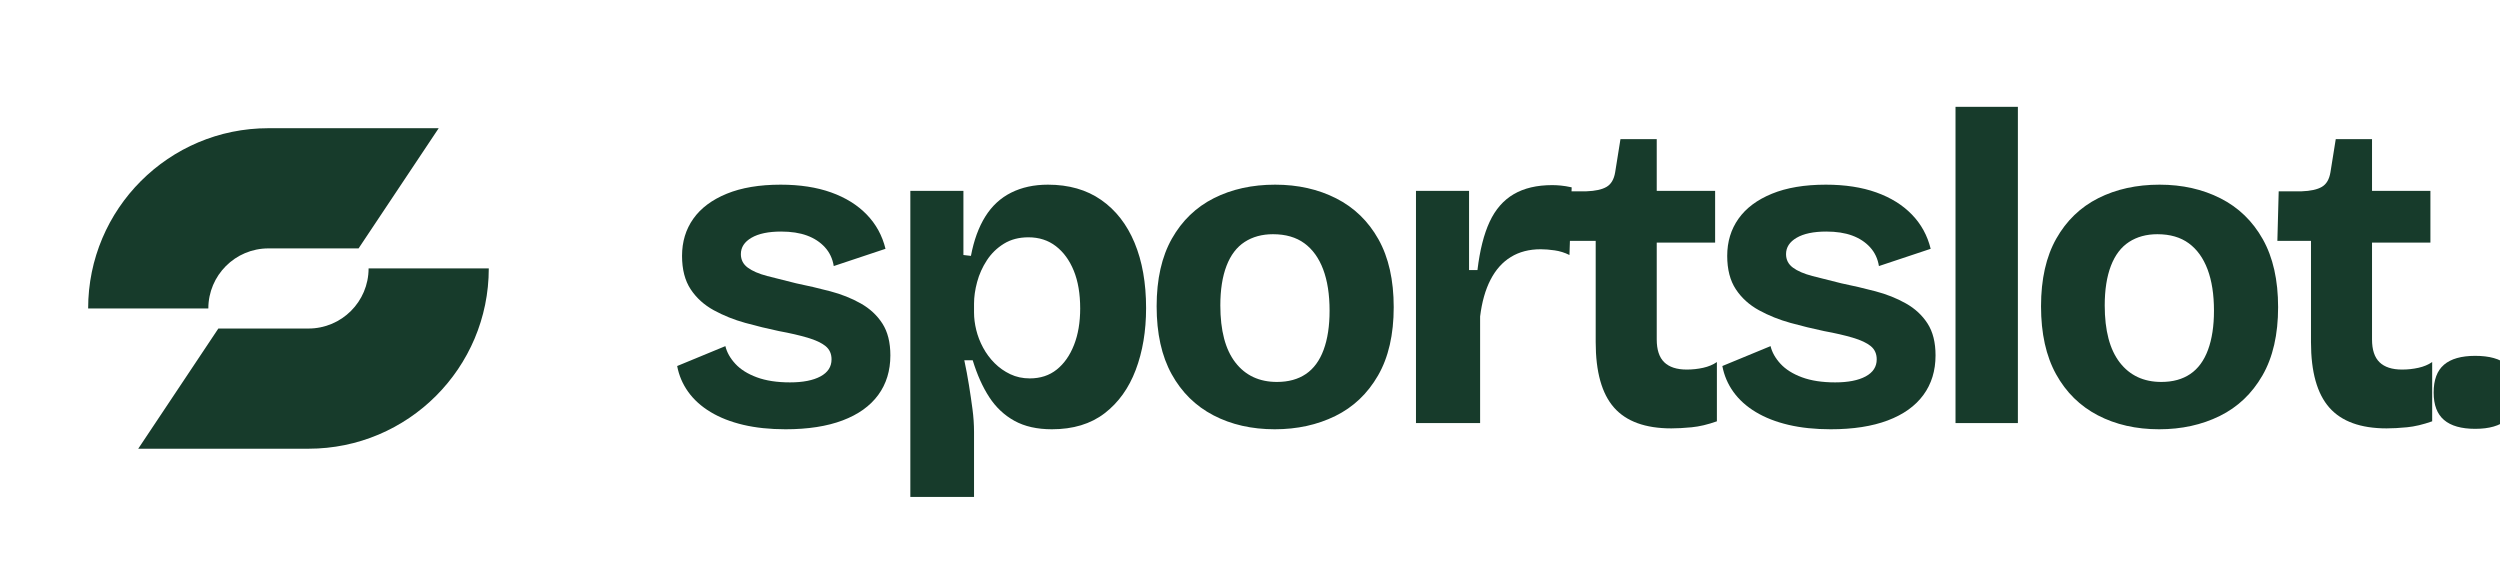
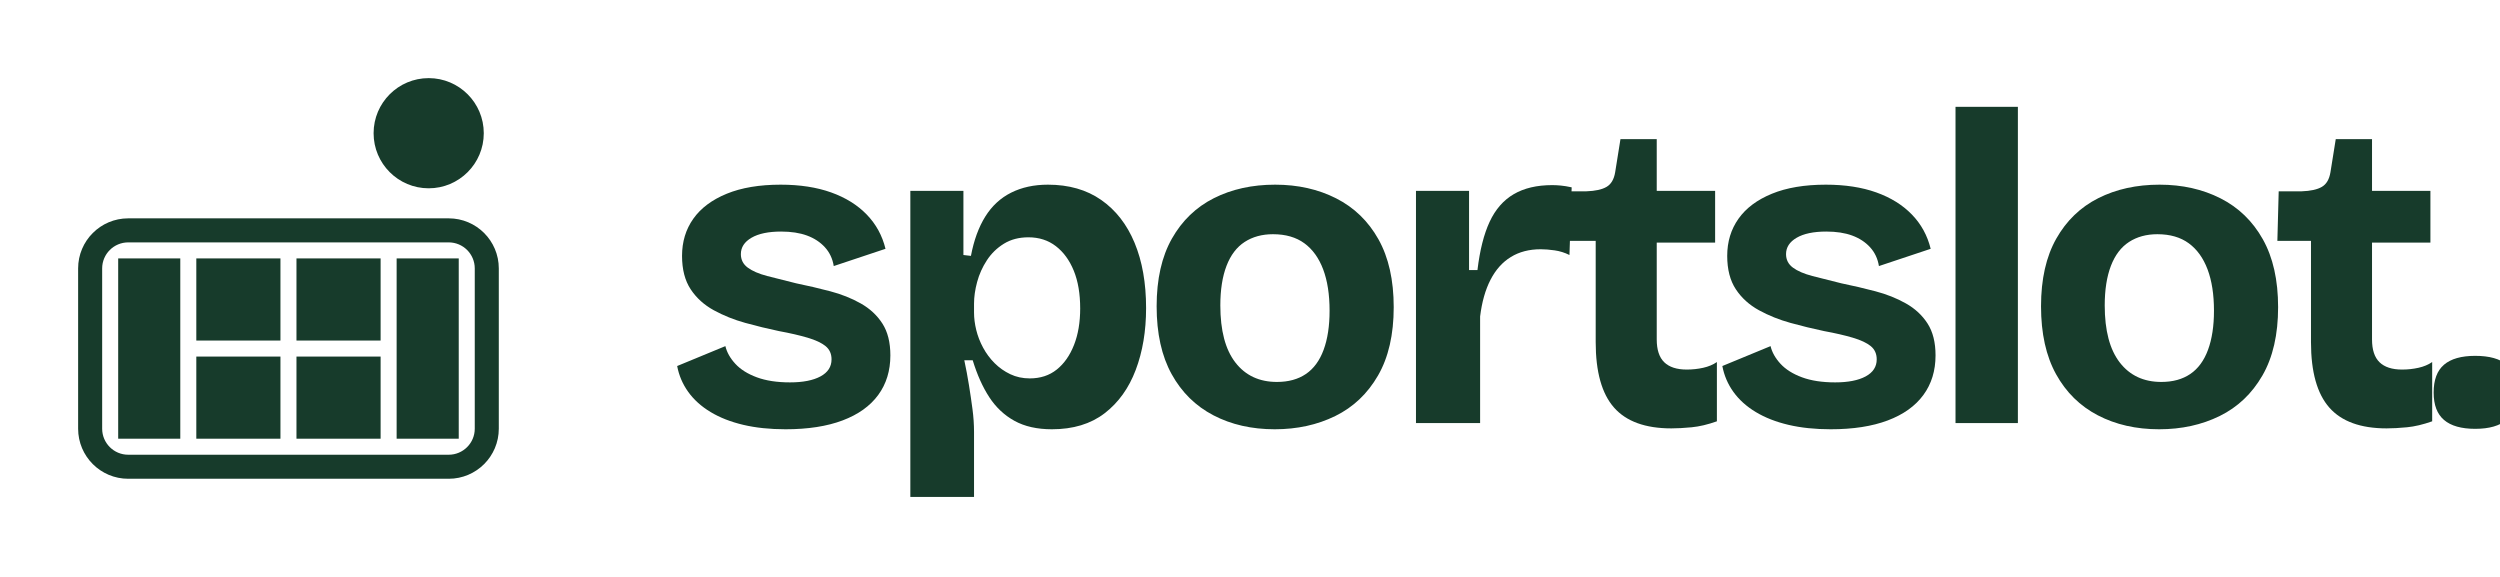
<svg xmlns="http://www.w3.org/2000/svg" width="416" height="96" viewBox="0 0 416 96" role="img">
  <g transform="translate(8 8) scale(1.666667)" fill="#173b2b">
-     <path d="M39 8H22C12.06 8 4 16.06 4 26h12a6 6 0 0 1 6-6h9L39 8Z" />
-     <path d="M9 40h17c9.94 0 18-8.06 18-18H32a6 6 0 0 1-6 6h-9L9 40Z" />
+     <path d="M8 17h32a5 5 0 0 1 5 5v16a5 5 0 0 1-5 5H8a5 5 0 0 1-5-5V22a5 5 0 0 1 5-5Zm0 2.4a2.6 2.6 0 0 0-2.6 2.6v16a2.6 2.6 0 0 0 2.6 2.6h32a2.6 2.6 0 0 0 2.6-2.6V22a2.6 2.6 0 0 0-2.6-2.6H8Z" />
+     <path d="M7 21h6.2v18H7zM14.8 21h8.4v8.2h-8.4zM14.8 30.8h8.4V39h-8.4zM24.8 21h8.4v8.2h-8.4zM24.8 30.8h8.4V39h-8.4zM34.8 21H41v18h-6.2z" />
+     <circle cx="38" cy="8.5" r="5.5" />
  </g>
  <path fill="#173b2b" transform="translate(110.400 70.4) scale(0.0736 -0.0736)" d="M276 -14Q223 -14 180.5 -4Q138 6 106.5 25Q75 44 56 70.5Q37 97 31 129L140 174Q145 153 162.5 134Q180 115 211 103.5Q242 92 286 92Q330 92 355 105.5Q380 119 380 144Q380 163 366.5 174Q353 185 326 193Q299 201 261 208Q223 216 185 226.5Q147 237 114 255Q81 273 61.5 302.5Q42 332 42 378Q42 426 67.5 462Q93 498 143 518.5Q193 539 265 539Q330 539 379 521.5Q428 504 459.5 471.5Q491 439 502 394L385 355Q381 380 365 397.5Q349 415 324.5 424Q300 433 266 433Q223 433 199 419Q175 405 175 382Q175 363 190.5 351.5Q206 340 234.5 332.5Q263 325 300 316Q339 308 377 298Q415 288 446 270.5Q477 253 495 225Q513 197 513 153Q513 101 485.5 63.5Q458 26 405 6Q352 -14 276 -14Z" />
  <path fill="#173b2b" transform="translate(146.623 70.4) scale(0.0736 -0.0736)" d="M66 -167L66 258L66 525L186 525L186 380L203 378Q213 431 235.5 467Q258 503 294 521Q330 539 377 539Q448 539 497.5 504.5Q547 470 573 407.5Q599 345 599 260Q599 182 575.5 120Q552 58 505 22Q458 -14 386 -14Q336 -14 301.5 5Q267 24 244.5 58.5Q222 93 207 142L188 142Q194 114 198.5 86Q203 58 206.5 31.5Q210 5 210 -20L210 -167ZM336 101Q372 101 397 121Q422 141 436 176.5Q450 212 450 259Q450 309 435.5 344.5Q421 380 395 400Q369 420 333 420Q301 420 277.5 405.5Q254 391 239 368Q224 345 217 319Q210 293 210 270L210 250Q210 231 215 210.5Q220 190 230.5 170.5Q241 151 256.5 135.5Q272 120 292 110.5Q312 101 336 101Z" />
  <path fill="#173b2b" transform="translate(189.741 70.4) scale(0.0736 -0.0736)" d="M304 -14Q226 -14 165.5 17.5Q105 49 71 110.5Q37 172 37 264Q37 356 71.5 417Q106 478 166.5 508.5Q227 539 305 539Q382 539 443 508Q504 477 538.5 415.5Q573 354 573 262Q573 169 537.5 107.5Q502 46 441 16Q380 -14 304 -14ZM309 93Q348 93 374.5 111Q401 129 414.5 165.5Q428 202 428 254Q428 309 413.5 347.5Q399 386 371 406.5Q343 427 300 427Q263 427 236 409.5Q209 392 195 355.5Q181 319 181 266Q181 181 215 137Q249 93 309 93Z" />
  <path fill="#173b2b" transform="translate(230.761 70.4) scale(0.0736 -0.0736)" d="M66 0L66 254L66 525L186 525L186 346L205 346Q213 413 232.5 455Q252 497 287 517.5Q322 538 374 538Q383 538 393.5 537Q404 536 418 533L413 380Q397 388 379.5 390.5Q362 393 348 393Q309 393 280.5 375.5Q252 358 234.5 324Q217 290 211 241L211 0Z" />
  <path fill="#173b2b" transform="translate(258.900 70.4) scale(0.0736 -0.0736)" d="M261 -12Q173 -12 131.5 35Q90 82 90 183L90 412L14 412L17 524L69 524Q99 525 114.5 534Q130 543 134 567L146 642L228 642L228 525L360 525L360 408L228 408L228 189Q228 154 245 137.5Q262 121 296 121Q315 121 333 125Q351 129 364 138L364 4Q333 -7 307 -9.5Q281 -12 261 -12Z" />
  <path fill="#173b2b" transform="translate(284.317 70.4) scale(0.0736 -0.0736)" d="M276 -14Q223 -14 180.5 -4Q138 6 106.5 25Q75 44 56 70.5Q37 97 31 129L140 174Q145 153 162.5 134Q180 115 211 103.5Q242 92 286 92Q330 92 355 105.5Q380 119 380 144Q380 163 366.5 174Q353 185 326 193Q299 201 261 208Q223 216 185 226.5Q147 237 114 255Q81 273 61.5 302.5Q42 332 42 378Q42 426 67.5 462Q93 498 143 518.5Q193 539 265 539Q330 539 379 521.5Q428 504 459.5 471.5Q491 439 502 394L385 355Q381 380 365 397.5Q349 415 324.5 424Q300 433 266 433Q223 433 199 419Q175 405 175 382Q175 363 190.5 351.5Q206 340 234.5 332.5Q263 325 300 316Q339 308 377 298Q415 288 446 270.5Q477 253 495 225Q513 197 513 153Q513 101 485.5 63.5Q458 26 405 6Q352 -14 276 -14Z" />
  <path fill="#173b2b" transform="translate(320.540 70.4) scale(0.0736 -0.0736)" d="M66 0L66 715L207 715L207 0Z" />
  <path fill="#173b2b" transform="translate(336.904 70.4) scale(0.0736 -0.0736)" d="M304 -14Q226 -14 165.5 17.5Q105 49 71 110.5Q37 172 37 264Q37 356 71.5 417Q106 478 166.5 508.5Q227 539 305 539Q382 539 443 508Q504 477 538.5 415.5Q573 354 573 262Q573 169 537.5 107.5Q502 46 441 16Q380 -14 304 -14ZM309 93Q348 93 374.5 111Q401 129 414.5 165.5Q428 202 428 254Q428 309 413.5 347.5Q399 386 371 406.5Q343 427 300 427Q263 427 236 409.5Q209 392 195 355.5Q181 319 181 266Q181 181 215 137Q249 93 309 93Z" />
  <path fill="#173b2b" transform="translate(377.924 70.4) scale(0.0736 -0.0736)" d="M261 -12Q173 -12 131.5 35Q90 82 90 183L90 412L14 412L17 524L69 524Q99 525 114.5 534Q130 543 134 567L146 642L228 642L228 525L360 525L360 408L228 408L228 189Q228 154 245 137.5Q262 121 296 121Q315 121 333 125Q351 129 364 138L364 4Q333 -7 307 -9.5Q281 -12 261 -12Z" />
  <path fill="#173b2b" transform="translate(403.340 70.4) scale(0.0736 -0.0736)" d="M116 -13Q69 -13 45.5 7Q22 27 22 69Q22 112 45.5 132Q69 152 116 152Q164 152 187.5 132Q211 112 211 69Q211 -13 116 -13Z" />
</svg>
